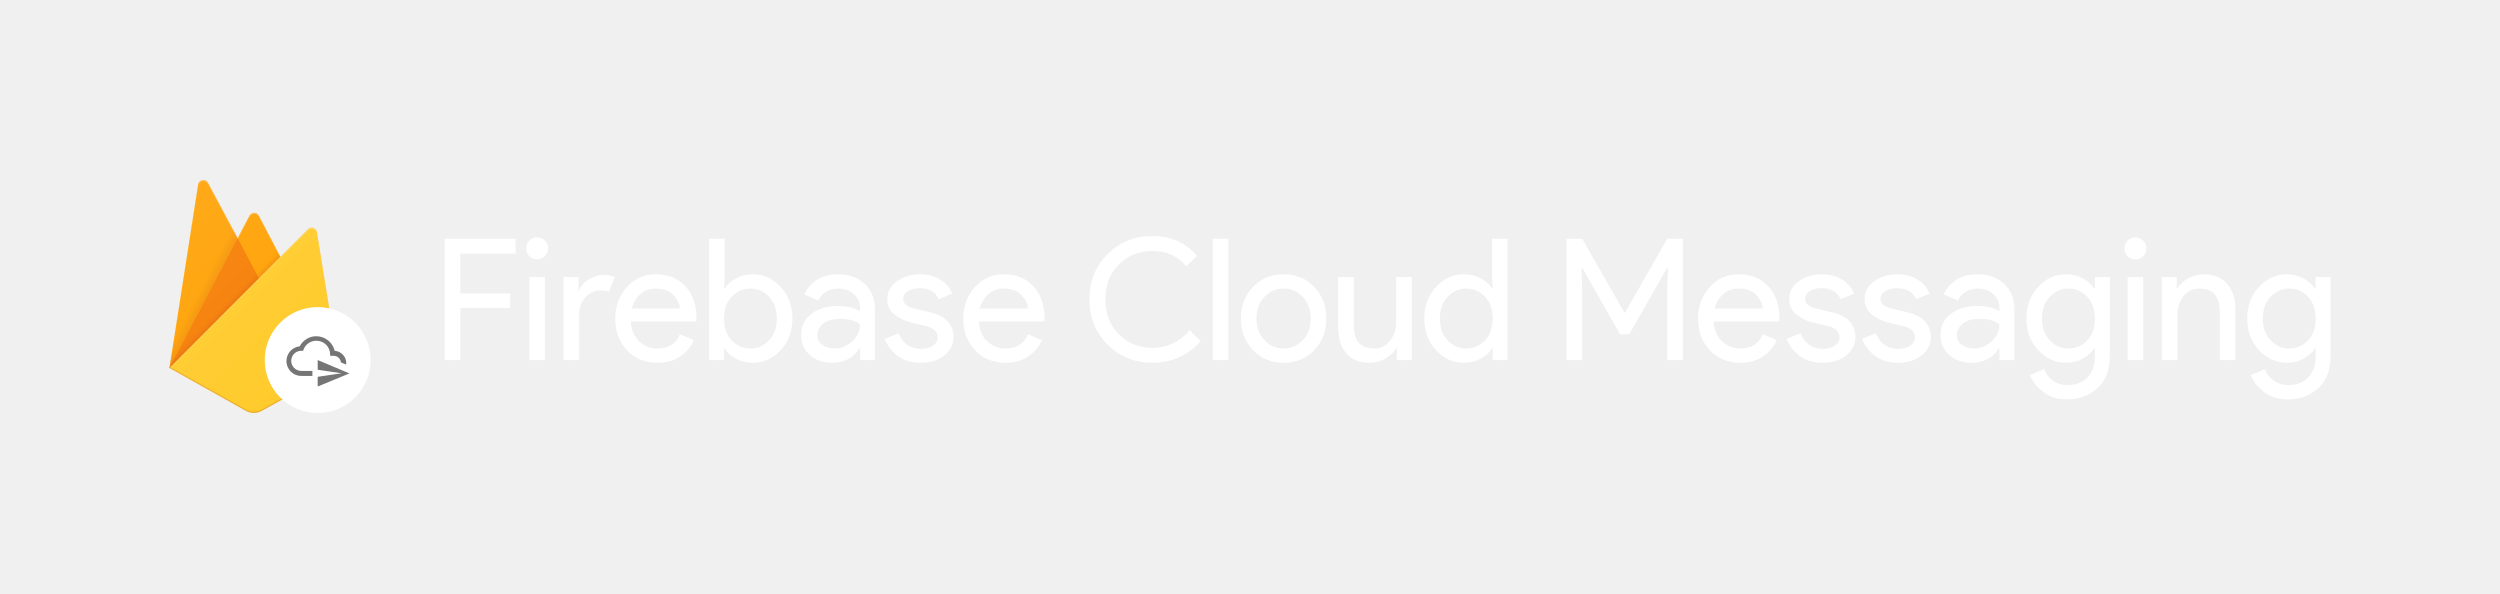
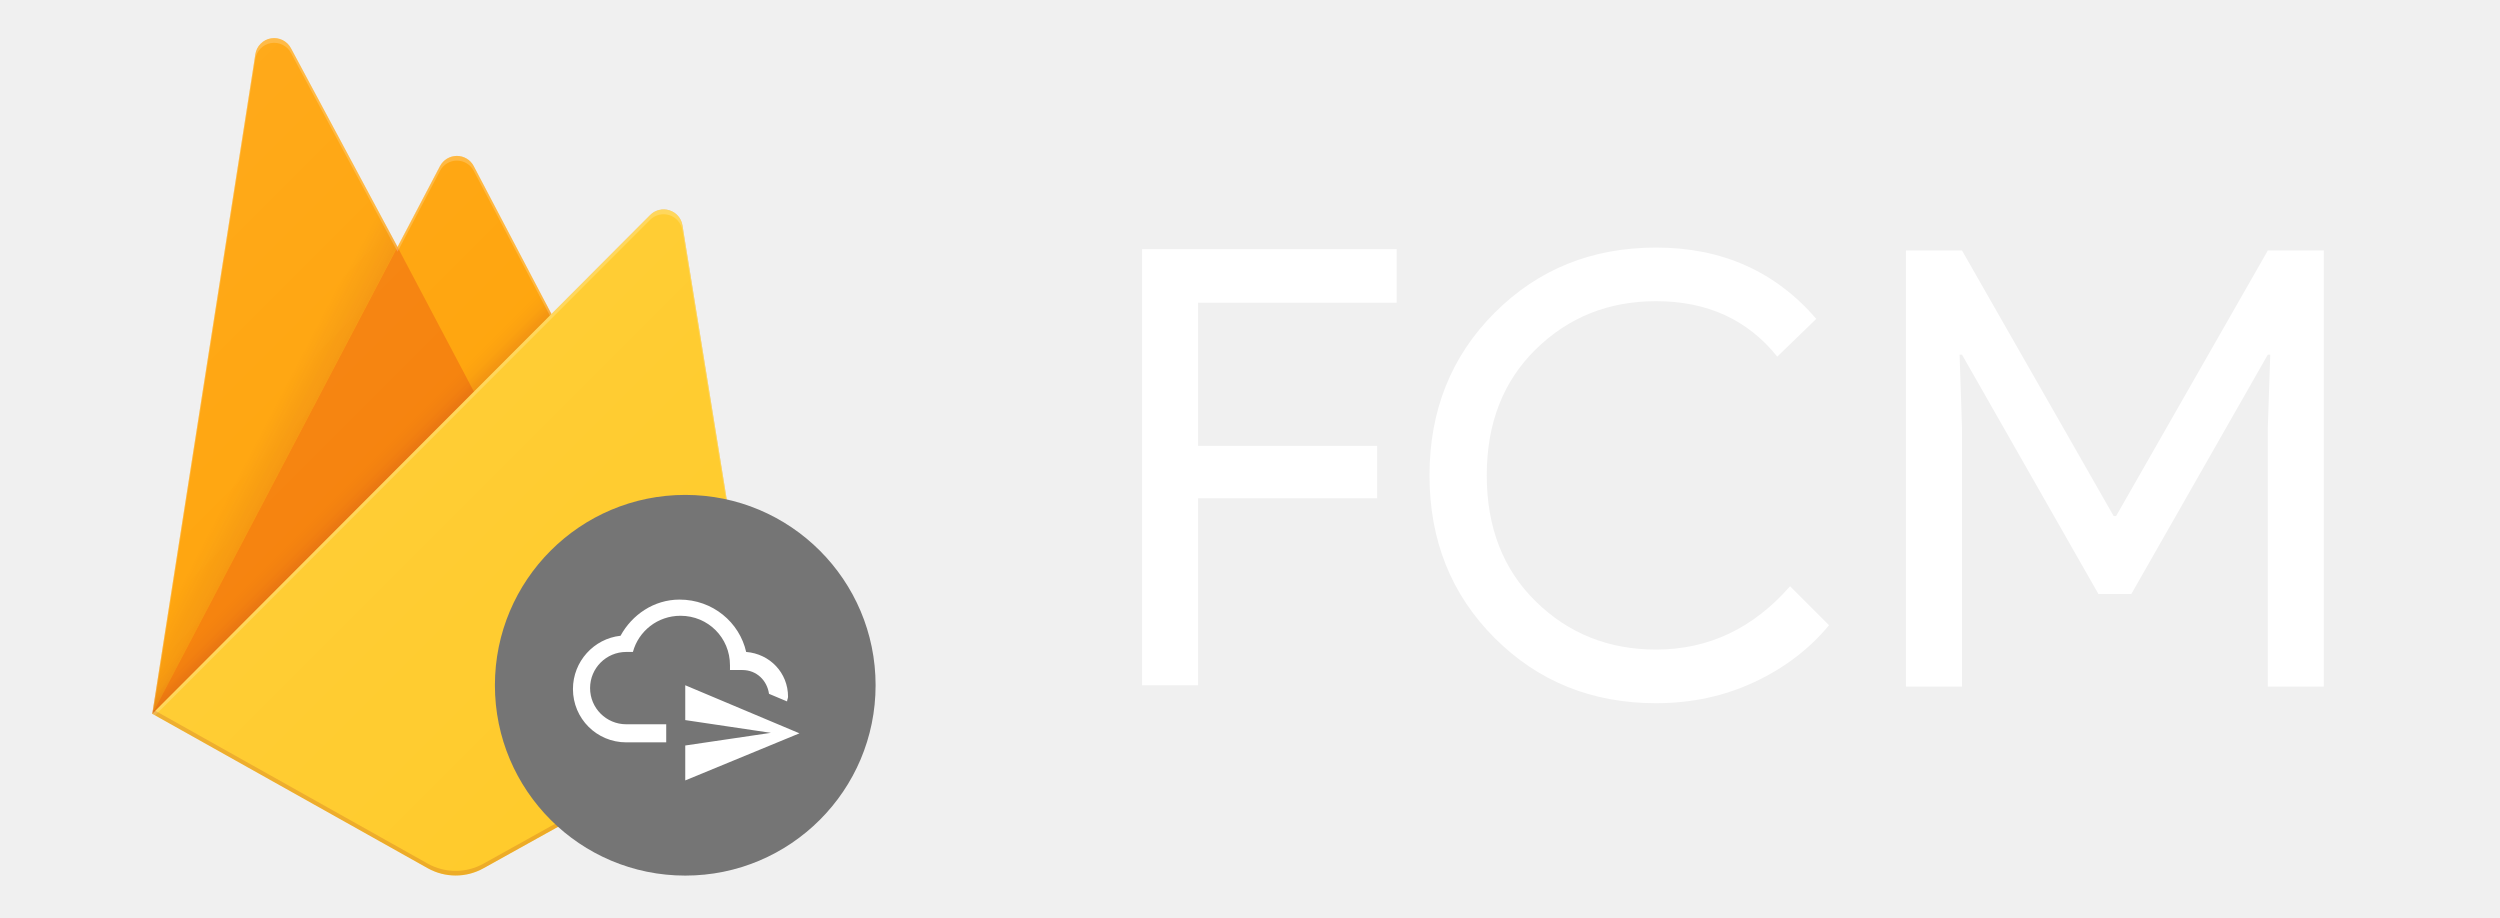
- <svg xmlns="http://www.w3.org/2000/svg" width="1888.64" height="448">
+ <svg xmlns="http://www.w3.org/2000/svg" width="139mm" height="51mm">
  <defs>
-     <clipPath id="a">
-       <path d="M239.41 175.34a4 4 0 0 0-6.77-2.16L211.88 194l-16.34-31.11a4 4 0 0 0-7.08 0l-8.93 17-22.4-41.77a4 4 0 0 0-7.48 1.28L128 278l57.9 32.46a12 12 0 0 0 11.7 0L256 278z" fill="none" />
-     </clipPath>
    <linearGradient x1="152.9" y1="230.54" x2="144.9" y2="226.36" gradientUnits="userSpaceOnUse" id="b">
      <stop offset="0" stop-color="#a52714" />
      <stop offset=".4" stop-color="#a52714" stop-opacity=".5" />
      <stop offset=".8" stop-color="#a52714" stop-opacity="0" />
    </linearGradient>
    <linearGradient x1="186.89" y1="218.91" x2="183.31" y2="215.33" gradientUnits="userSpaceOnUse" id="c">
      <stop offset="0" stop-color="#a52714" stop-opacity=".8" />
      <stop offset=".5" stop-color="#a52714" stop-opacity=".21" />
      <stop offset="1" stop-color="#a52714" stop-opacity="0" />
    </linearGradient>
    <linearGradient x1="123.188" y1="168.281" x2="256.875" y2="301.968" gradientUnits="userSpaceOnUse" id="d">
      <stop offset="0" stop-color="#fff" stop-opacity=".1" />
      <stop offset="1" stop-color="#fff" stop-opacity="0" />
    </linearGradient>
+     <clipPath id="a">
+       <path d="M239.41 175.34a4 4 0 0 0-6.77-2.16L211.88 194l-16.34-31.11a4 4 0 0 0-7.08 0l-8.93 17-22.4-41.77a4 4 0 0 0-7.48 1.28L128 278l57.9 32.46a12 12 0 0 0 11.7 0L256 278Z" fill="none" />
+     </clipPath>
  </defs>
  <g fill="none">
-     <path d="M0 0h1888.64v448H0z" />
-     <g clip-path="url(#a)">
-       <path d="M128 278l21.66-138.61a4 4 0 0 1 7.48-1.27l22.4 41.78 8.93-17a4 4 0 0 1 7.08 0L256 278z" fill="#ffa000" />
-       <path d="M202 137l-106-9v192l32-42z" fill="url(#b)" opacity=".12" />
-       <path d="M202.83 224.01l-23.3-44.12L128 278z" fill="#f57c00" />
-       <path d="M96 128h192v192H96z" fill="url(#c)" opacity=".2" />
-       <path d="M256 278l-16.59-102.66a4 4 0 0 0-6.77-2.16L128 278l57.9 32.47a12 12 0 0 0 11.7 0z" fill="#ffca28" />
-       <path d="M239.41 175.34a4 4 0 0 0-6.77-2.16L211.88 194l-16.34-31.11a4 4 0 0 0-7.08 0l-8.93 17-22.4-41.77a4 4 0 0 0-7.48 1.28L128 278h-.08l.07.08.57.28L211.83 195l20.78-20.8a4 4 0 0 1 6.78 2.16l16.45 101.74.16-.1zM128.19 277.81l21.47-137.42a4 4 0 0 1 7.48-1.28l22.4 41.78 8.93-17a4 4 0 0 1 7.08 0l16 30.43z" fill-opacity=".2" fill="#fff" />
+     <path d="M0 0h1888.64v448H0Z" />
+     <g clip-path="url(#a)" transform="translate(-96 -128)">
+       <path d="m128 278 21.66-138.61a4 4 0 0 1 7.48-1.27l22.4 41.78 8.93-17a4 4 0 0 1 7.08 0L256 278Z" fill="#ffa000" />
+       <path d="m202 137-106-9v192l32-42z" fill="url(#b)" opacity=".12" style="fill:url(#b)" />
+       <path d="m202.83 224.01-23.3-44.12L128 278Z" fill="#f57c00" />
+       <path d="M96 128h192v192H96Z" fill="url(#c)" opacity=".2" style="fill:url(#c)" />
+       <path d="m256 278-16.59-102.66a4 4 0 0 0-6.77-2.16L128 278l57.9 32.47a12 12 0 0 0 11.7 0z" fill="#ffca28" />
+       <path d="M239.41 175.34a4 4 0 0 0-6.77-2.16L211.88 194l-16.34-31.11a4 4 0 0 0-7.08 0l-8.93 17-22.4-41.77a4 4 0 0 0-7.48 1.28L128 278h-.08l.07.08.57.28L211.83 195l20.78-20.8a4 4 0 0 1 6.78 2.16l16.45 101.74.16-.1ZM128.19 277.81l21.47-137.42a4 4 0 0 1 7.48-1.28l22.4 41.78 8.93-17a4 4 0 0 1 7.08 0l16 30.43z" fill-opacity=".2" fill="#fff" />
      <path d="M197.6 309.49a12 12 0 0 1-11.7 0l-57.76-32.4-.14.91 57.9 32.46a12 12 0 0 0 11.7 0L256 278l-.15-.92z" fill="#a52714" opacity=".2" />
-       <path d="M239.41 175.34a4 4 0 0 0-6.77-2.16L211.88 194l-16.34-31.11a4 4 0 0 0-7.08 0l-8.93 17-22.4-41.77a4 4 0 0 0-7.48 1.28L128 278l57.9 32.46a12 12 0 0 0 11.7 0L256 278z" fill="url(#d)" />
+       <path d="M239.41 175.34a4 4 0 0 0-6.77-2.16L211.88 194l-16.34-31.11a4 4 0 0 0-7.08 0l-8.93 17-22.4-41.77a4 4 0 0 0-7.48 1.28L128 278l57.9 32.46a12 12 0 0 0 11.7 0L256 278Z" fill="url(#d)" style="fill:url(#d)" />
    </g>
-     <circle cx="240" cy="272" r="40" fill="#fff" />
-     <path d="M220 272.6c0 4.2 3.4 7.6 7.6 7.6h8.4v3.8h-8.4c-6.2 0-11.2-5-11.2-11.2 0-5.8 4.4-10.6 10-11.2 2.4-4.4 7-7.6 12.4-7.6 7 0 12.6 4.8 14 11 5 .4 8.8 4.4 8.8 9.4 0 .4-.2.6-.2 1l-3.8-1.6c-.4-2.8-2.6-5-5.6-5h-2.6v-1c0-5.8-4.6-10.4-10.4-10.4-4.8 0-8.8 3.2-10 7.6h-1.4c-4.2 0-7.6 3.4-7.6 7.6zm20 12.06l18-2.66-18-2.68V272l24 10.102L240 292z" fill-opacity=".54" fill="#000" fill-rule="evenodd" />
-     <path d="M347.77 232.7V272H336v-91.65h53.5v11.27h-41.73v30.08h37.63v11zm63.87-39.16c-1.62 1.62-3.58 2.43-5.88 2.43-2.307 0-4.27-.81-5.89-2.43-1.62-1.627-2.43-3.59-2.43-5.89 0-2.307.81-4.27 2.43-5.89s3.583-2.43 5.89-2.43c2.3 0 4.26.81 5.88 2.43 1.627 1.62 2.44 3.583 2.44 5.89 0 2.3-.813 4.263-2.44 5.89zm0 15.74V272h-11.77v-62.72zm25.86 28.42V272h-11.78v-62.72h11.27v10.24h.51c1.193-3.413 3.647-6.23 7.36-8.45 3.713-2.22 7.32-3.33 10.82-3.33 3.493 0 6.437.513 8.83 1.54l-4.48 11.01c-1.54-.6-3.63-.9-6.27-.9-4.267 0-8.043 1.687-11.33 5.06-3.287 3.367-4.93 7.783-4.93 13.25zm59.26 36.35c-9.467 0-17.167-3.157-23.1-9.47-5.933-6.32-8.9-14.3-8.9-23.94 0-9.133 2.88-16.983 8.64-23.55 5.76-6.573 13.12-9.86 22.08-9.86 9.307 0 16.753 3.03 22.34 9.09 5.587 6.06 8.38 14.167 8.38 24.32l-.12 2.18h-49.54c.34 6.313 2.453 11.303 6.34 14.97 3.88 3.673 8.423 5.51 13.63 5.51 8.447 0 14.163-3.587 17.15-10.76l10.5 4.36c-2.053 4.86-5.427 8.933-10.12 12.22-4.693 3.287-10.453 4.93-17.28 4.93zm-19.45-40.96h36.35c-.253-3.587-1.897-7-4.93-10.24-3.027-3.247-7.527-4.87-13.5-4.87-4.353 0-8.13 1.367-11.33 4.1-3.2 2.733-5.397 6.403-6.59 11.01zm91.52 40.96c-4.78 0-9.07-1.023-12.87-3.07-3.793-2.053-6.63-4.613-8.51-7.68h-.51v8.7h-11.26v-91.65h11.77v28.93l-.51 8.7h.51c1.88-3.067 4.717-5.627 8.51-7.68 3.8-2.047 8.09-3.07 12.87-3.07 8.107 0 15.103 3.2 20.99 9.6 5.887 6.4 8.83 14.337 8.83 23.81 0 9.473-2.943 17.41-8.83 23.81-5.887 6.4-12.883 9.6-20.99 9.6zm-1.92-10.75c5.46 0 10.153-2.07 14.08-6.21 3.927-4.14 5.89-9.623 5.89-16.45s-1.963-12.31-5.89-16.45c-3.927-4.14-8.62-6.21-14.08-6.21-5.547 0-10.263 2.05-14.15 6.15-3.88 4.093-5.82 9.597-5.82 16.51 0 6.913 1.94 12.417 5.82 16.51 3.887 4.1 8.603 6.15 14.15 6.15zm61.69 10.75c-6.653 0-12.22-1.92-16.7-5.76-4.48-3.84-6.72-8.917-6.72-15.23 0-6.827 2.647-12.183 7.94-16.07 5.287-3.88 11.813-5.82 19.58-5.82 6.913 0 12.587 1.28 17.02 3.84v-1.79c0-4.613-1.577-8.307-4.73-11.08-3.16-2.773-7.043-4.16-11.65-4.16-3.413 0-6.507.813-9.28 2.44-2.773 1.62-4.673 3.837-5.7 6.65l-10.75-4.61c1.453-3.753 4.313-7.23 8.58-10.43 4.267-3.2 9.897-4.8 16.89-4.8 8.027 0 14.683 2.347 19.97 7.04 5.293 4.693 7.94 11.307 7.94 19.84V272h-11.27v-8.7h-.51c-4.693 7.167-11.563 10.75-20.61 10.75zm1.92-10.75c4.867 0 9.283-1.813 13.25-5.44 3.967-3.627 5.95-7.917 5.95-12.87-3.327-2.727-8.317-4.09-14.97-4.09-5.72 0-10.03 1.237-12.93 3.71-2.9 2.473-4.35 5.373-4.35 8.7 0 3.073 1.323 5.507 3.97 7.3 2.64 1.793 5.667 2.69 9.08 2.69zm65.16 10.75c-7 0-12.783-1.707-17.35-5.12-4.567-3.413-7.917-7.68-10.05-12.8l10.5-4.35c3.327 7.847 9 11.77 17.02 11.77 3.673 0 6.683-.81 9.03-2.43 2.347-1.62 3.52-3.753 3.52-6.4 0-4.093-2.86-6.867-8.58-8.32l-12.67-3.07c-4.013-1.027-7.81-2.97-11.39-5.83-3.587-2.853-5.38-6.713-5.38-11.58 0-5.547 2.453-10.047 7.36-13.5 4.907-3.46 10.73-5.19 17.47-5.19 5.547 0 10.497 1.26 14.85 3.78 4.353 2.513 7.47 6.117 9.35 10.81l-10.24 4.23c-2.307-5.547-7.087-8.32-14.34-8.32-3.5 0-6.443.723-8.83 2.17-2.393 1.453-3.59 3.417-3.59 5.89 0 3.587 2.773 6.02 8.32 7.3l12.42 2.94c5.887 1.367 10.24 3.713 13.06 7.04 2.813 3.327 4.22 7.083 4.22 11.27 0 5.627-2.303 10.32-6.91 14.08-4.607 3.753-10.537 5.63-17.79 5.63zm64 0c-9.473 0-17.177-3.157-23.11-9.47-5.927-6.32-8.89-14.3-8.89-23.94 0-9.133 2.88-16.983 8.64-23.55 5.76-6.573 13.12-9.86 22.08-9.86 9.3 0 16.743 3.03 22.33 9.09 5.593 6.06 8.39 14.167 8.39 24.32l-.13 2.18h-49.54c.34 6.313 2.453 11.303 6.34 14.97 3.88 3.673 8.423 5.51 13.63 5.51 8.447 0 14.163-3.587 17.15-10.76l10.5 4.36c-2.047 4.86-5.417 8.933-10.11 12.22-4.693 3.287-10.453 4.93-17.28 4.93zm-19.46-40.96h36.35c-.253-3.587-1.897-7-4.93-10.24-3.027-3.247-7.527-4.87-13.5-4.87-4.353 0-8.13 1.367-11.33 4.1-3.2 2.733-5.397 6.403-6.59 11.01zm130.43 40.96c-13.48 0-24.787-4.567-33.92-13.7-9.127-9.127-13.69-20.517-13.69-34.17 0-13.653 4.563-25.047 13.69-34.18 9.133-9.133 20.44-13.7 33.92-13.7 13.827 0 25.05 4.993 33.67 14.98l-8.2 7.94c-6.227-7.767-14.717-11.65-25.47-11.65-9.98 0-18.407 3.37-25.28 10.11-6.867 6.74-10.3 15.573-10.3 26.5 0 10.92 3.433 19.75 10.3 26.49 6.873 6.74 15.3 10.11 25.28 10.11 11.007 0 20.393-4.437 28.16-13.31l8.19 8.19c-4.18 5.04-9.427 9.03-15.74 11.97-6.313 2.947-13.183 4.42-20.61 4.42zm57.35-93.7V272h-11.78v-91.65zm18.56 36.42c6.053-6.36 13.773-9.54 23.16-9.54s17.11 3.18 23.17 9.54c6.06 6.353 9.09 14.31 9.09 23.87s-3.03 17.517-9.09 23.87c-6.06 6.36-13.783 9.54-23.17 9.54-9.387 0-17.107-3.18-23.16-9.54-6.06-6.353-9.09-14.31-9.09-23.87s3.03-17.517 9.09-23.87zm8.76 40.32c4.053 4.14 8.853 6.21 14.4 6.21 5.547 0 10.347-2.07 14.4-6.21 4.053-4.14 6.08-9.623 6.08-16.45s-2.027-12.31-6.08-16.45c-4.053-4.14-8.853-6.21-14.4-6.21-5.547 0-10.347 2.07-14.4 6.21-4.053 4.14-6.08 9.623-6.08 16.45s2.027 12.31 6.08 16.45zm111.17-47.81V272h-11.26v-8.7h-.51c-1.793 2.987-4.527 5.523-8.2 7.61-3.667 2.093-7.547 3.14-11.64 3.14-7.853 0-13.807-2.39-17.86-7.17-4.053-4.78-6.08-11.18-6.08-19.2v-38.4h11.78v36.48c0 11.693 5.16 17.54 15.48 17.54 4.867 0 8.837-1.963 11.91-5.89 3.073-3.927 4.61-8.45 4.61-13.57v-34.56zm39.3 64.77c-8.107 0-15.103-3.2-20.99-9.6-5.893-6.4-8.84-14.337-8.84-23.81 0-9.473 2.947-17.41 8.84-23.81 5.887-6.4 12.883-9.6 20.99-9.6 4.78 0 9.067 1.023 12.86 3.07 3.8 2.053 6.637 4.613 8.51 7.68h.52l-.52-8.7v-28.93h11.78V272h-11.26v-8.7h-.52c-1.873 3.067-4.71 5.627-8.51 7.68-3.793 2.047-8.08 3.07-12.86 3.07zm1.92-10.75c5.547 0 10.26-2.05 14.14-6.15 3.887-4.093 5.83-9.597 5.83-16.51 0-6.913-1.943-12.417-5.83-16.51-3.88-4.1-8.593-6.15-14.14-6.15-5.46 0-10.153 2.07-14.08 6.21-3.927 4.14-5.89 9.623-5.89 16.45s1.963 12.31 5.89 16.45c3.927 4.14 8.62 6.21 14.08 6.21zm87.55 8.7h-11.78v-91.65h11.78l31.87 55.81h.51l31.88-55.81h11.77V272h-11.77v-54.4l.51-15.36h-.51l-28.68 50.3h-6.91l-28.67-50.3h-.51l.51 15.36zm119.55 2.05c-9.473 0-17.173-3.157-23.1-9.47-5.933-6.32-8.9-14.3-8.9-23.94 0-9.133 2.88-16.983 8.64-23.55 5.76-6.573 13.12-9.86 22.08-9.86 9.3 0 16.747 3.03 22.34 9.09 5.587 6.06 8.38 14.167 8.38 24.32l-.13 2.18h-49.53c.34 6.313 2.45 11.303 6.33 14.97 3.887 3.673 8.433 5.51 13.64 5.51 8.447 0 14.163-3.587 17.15-10.76l10.49 4.36c-2.047 4.86-5.417 8.933-10.11 12.22-4.693 3.287-10.453 4.93-17.28 4.93zm-19.45-40.96h36.35c-.26-3.587-1.903-7-4.93-10.24-3.027-3.247-7.527-4.87-13.5-4.87-4.353 0-8.13 1.367-11.33 4.1-3.2 2.733-5.397 6.403-6.59 11.01zm81.66 40.96c-7 0-12.78-1.707-17.34-5.12-4.567-3.413-7.917-7.68-10.05-12.8l10.49-4.35c3.333 7.847 9.01 11.77 17.03 11.77 3.667 0 6.673-.81 9.02-2.43 2.347-1.62 3.52-3.753 3.52-6.4 0-4.093-2.857-6.867-8.57-8.32l-12.68-3.07c-4.007-1.027-7.803-2.97-11.39-5.83-3.58-2.853-5.37-6.713-5.37-11.58 0-5.547 2.453-10.047 7.36-13.5 4.907-3.46 10.73-5.19 17.47-5.19 5.547 0 10.497 1.26 14.85 3.78 4.347 2.513 7.46 6.117 9.34 10.81l-10.24 4.23c-2.307-5.547-7.087-8.32-14.34-8.32-3.493 0-6.437.723-8.83 2.17-2.387 1.453-3.58 3.417-3.58 5.89 0 3.587 2.773 6.02 8.32 7.3l12.41 2.94c5.893 1.367 10.247 3.713 13.06 7.04 2.813 3.327 4.22 7.083 4.22 11.27 0 5.627-2.303 10.32-6.91 14.08-4.607 3.753-10.537 5.63-17.79 5.63zm56.96 0c-7 0-12.78-1.707-17.34-5.12-4.567-3.413-7.917-7.68-10.05-12.8l10.49-4.35c3.333 7.847 9.01 11.77 17.03 11.77 3.667 0 6.673-.81 9.02-2.43 2.347-1.62 3.52-3.753 3.52-6.4 0-4.093-2.857-6.867-8.57-8.32l-12.68-3.07c-4.007-1.027-7.803-2.97-11.39-5.83-3.58-2.853-5.37-6.713-5.37-11.58 0-5.547 2.453-10.047 7.36-13.5 4.907-3.46 10.73-5.19 17.47-5.19 5.547 0 10.497 1.26 14.85 3.78 4.347 2.513 7.46 6.117 9.34 10.81l-10.24 4.23c-2.307-5.547-7.087-8.32-14.34-8.32-3.493 0-6.437.723-8.83 2.17-2.387 1.453-3.58 3.417-3.58 5.89 0 3.587 2.773 6.02 8.32 7.3l12.41 2.94c5.893 1.367 10.247 3.713 13.06 7.04 2.813 3.327 4.22 7.083 4.22 11.27 0 5.627-2.303 10.32-6.91 14.08-4.607 3.753-10.537 5.63-17.79 5.63zm55.42 0c-6.653 0-12.22-1.92-16.7-5.76-4.48-3.84-6.72-8.917-6.72-15.23 0-6.827 2.647-12.183 7.94-16.07 5.287-3.88 11.813-5.82 19.58-5.82 6.913 0 12.587 1.28 17.02 3.84v-1.79c0-4.613-1.577-8.307-4.73-11.08-3.16-2.773-7.043-4.16-11.65-4.16-3.413 0-6.507.813-9.28 2.44-2.773 1.62-4.673 3.837-5.7 6.65l-10.75-4.61c1.453-3.753 4.313-7.23 8.58-10.43 4.267-3.2 9.897-4.8 16.89-4.8 8.027 0 14.683 2.347 19.97 7.04 5.293 4.693 7.94 11.307 7.94 19.84V272h-11.27v-8.7h-.51c-4.693 7.167-11.563 10.75-20.61 10.75zm1.92-10.75c4.867 0 9.283-1.813 13.25-5.44 3.967-3.627 5.95-7.917 5.95-12.87-3.327-2.727-8.317-4.09-14.97-4.09-5.72 0-10.03 1.237-12.93 3.71-2.9 2.473-4.35 5.373-4.35 8.7 0 3.073 1.323 5.507 3.97 7.3 2.64 1.793 5.667 2.69 9.08 2.69zm70.4 38.4c-7.42 0-13.477-1.857-18.17-5.57-4.693-3.713-8.063-7.96-10.11-12.74l10.75-4.48c1.193 3.413 3.39 6.273 6.59 8.58 3.2 2.3 6.847 3.45 10.94 3.45 6.487 0 11.587-1.94 15.3-5.82 3.713-3.88 5.57-9.15 5.57-15.81v-6.01h-.51c-2.053 3.067-4.957 5.627-8.71 7.68-3.753 2.047-7.977 3.07-12.67 3.07-8.107 0-15.103-3.2-20.99-9.6-5.887-6.4-8.83-14.337-8.83-23.81 0-9.473 2.943-17.41 8.83-23.81 5.887-6.4 12.883-9.6 20.99-9.6 4.693 0 8.917 1.023 12.67 3.07 3.753 2.053 6.657 4.613 8.71 7.68h.51v-8.7h11.26v59.52c0 10.753-3.113 18.923-9.34 24.51-6.233 5.593-13.83 8.39-22.79 8.39zm.9-38.4c5.547 0 10.26-2.05 14.14-6.15 3.887-4.093 5.83-9.597 5.83-16.51 0-6.913-1.943-12.417-5.83-16.51-3.88-4.1-8.593-6.15-14.14-6.15-5.46 0-10.153 2.07-14.08 6.21-3.927 4.14-5.89 9.623-5.89 16.45s1.963 12.31 5.89 16.45c3.927 4.14 8.62 6.21 14.08 6.21zm56.45-69.76c-1.62 1.62-3.583 2.43-5.89 2.43-2.307 0-4.27-.81-5.89-2.43-1.62-1.627-2.43-3.59-2.43-5.89 0-2.307.81-4.27 2.43-5.89s3.583-2.43 5.89-2.43c2.307 0 4.27.81 5.89 2.43s2.43 3.583 2.43 5.89c0 2.3-.81 4.263-2.43 5.89zm0 15.74V272h-11.78v-62.72zm14.08 0h11.26v8.7h.51c1.707-2.987 4.397-5.523 8.07-7.61 3.667-2.093 7.59-3.14 11.77-3.14 7.767 0 13.7 2.39 17.8 7.17 4.093 4.78 6.14 11.18 6.14 19.2V272h-11.78v-36.61c0-11.607-5.16-17.41-15.48-17.41-4.867 0-8.837 1.943-11.91 5.83-3.073 3.88-4.61 8.38-4.61 13.5V272h-11.77zm95.36 92.42c-7.427 0-13.487-1.857-18.18-5.57s-8.063-7.96-10.11-12.74l10.75-4.48c1.193 3.413 3.39 6.273 6.59 8.58 3.2 2.3 6.85 3.45 10.95 3.45 6.487 0 11.583-1.94 15.29-5.82 3.713-3.88 5.57-9.15 5.57-15.81v-6.01h-.51c-2.047 3.067-4.947 5.627-8.7 7.68-3.76 2.047-7.987 3.07-12.68 3.07-8.107 0-15.103-3.2-20.99-9.6-5.887-6.4-8.83-14.337-8.83-23.81 0-9.473 2.943-17.41 8.83-23.81 5.887-6.4 12.883-9.6 20.99-9.6 4.693 0 8.92 1.023 12.68 3.07 3.753 2.053 6.653 4.613 8.7 7.68h.51v-8.7h11.27v59.52c0 10.753-3.117 18.923-9.35 24.51-6.227 5.593-13.82 8.39-22.78 8.39zm.89-38.4c5.547 0 10.263-2.05 14.15-6.15 3.88-4.093 5.82-9.597 5.82-16.51 0-6.913-1.94-12.417-5.82-16.51-3.887-4.1-8.603-6.15-14.15-6.15-5.46 0-10.153 2.07-14.08 6.21-3.92 4.14-5.88 9.623-5.88 16.45s1.96 12.31 5.88 16.45c3.927 4.14 8.62 6.21 14.08 6.21z" fill="#fff" />
+     <circle cx="144" cy="144" r="40" fill="#757575" />
+     <path d="M124 144.6c0 4.2 3.4 7.6 7.6 7.6h8.4v3.8h-8.4c-6.2 0-11.2-5-11.2-11.2 0-5.8 4.4-10.6 10-11.2 2.4-4.4 7-7.6 12.4-7.6 7 0 12.6 4.8 14 11 5 .4 8.8 4.4 8.8 9.4 0 .4-.2.6-.2 1l-3.8-1.6c-.4-2.8-2.6-5-5.6-5h-2.6v-1c0-5.8-4.6-10.4-10.4-10.4-4.8 0-8.8 3.2-10 7.6h-1.4c-4.2 0-7.6 3.4-7.6 7.6zm20 12.06 18-2.66-18-2.68V144l24 10.102L144 164z" fill="#fff" fill-rule="evenodd" />
+     <path d="M251.77 104.7V144H240V52.35h53.5v11.27h-41.73V93.7h37.63v11zm96.24 43.072c-13.48 0-24.788-4.567-33.92-13.7-9.128-9.127-13.69-20.517-13.69-34.17 0-13.653 4.562-25.047 13.69-34.18 9.132-9.133 20.44-13.7 33.92-13.7 13.826 0 25.05 4.993 33.67 14.98l-8.2 7.94c-6.228-7.767-14.718-11.65-25.47-11.65-9.98 0-18.408 3.37-25.28 10.11-6.868 6.74-10.3 15.573-10.3 26.5 0 10.92 3.432 19.75 10.3 26.49 6.872 6.74 15.3 10.11 25.28 10.11 11.006 0 20.392-4.437 28.16-13.31l8.19 8.19c-4.18 5.04-9.428 9.03-15.74 11.97-6.314 2.947-13.184 4.42-20.61 4.42zm64.29-3.483h-11.78v-91.65h11.78l31.87 55.81h.51l31.88-55.81h11.77v91.65h-11.77v-54.4l.51-15.36h-.51l-28.68 50.3h-6.91l-28.67-50.3h-.51l.51 15.36z" fill="#fff" />
  </g>
</svg>
